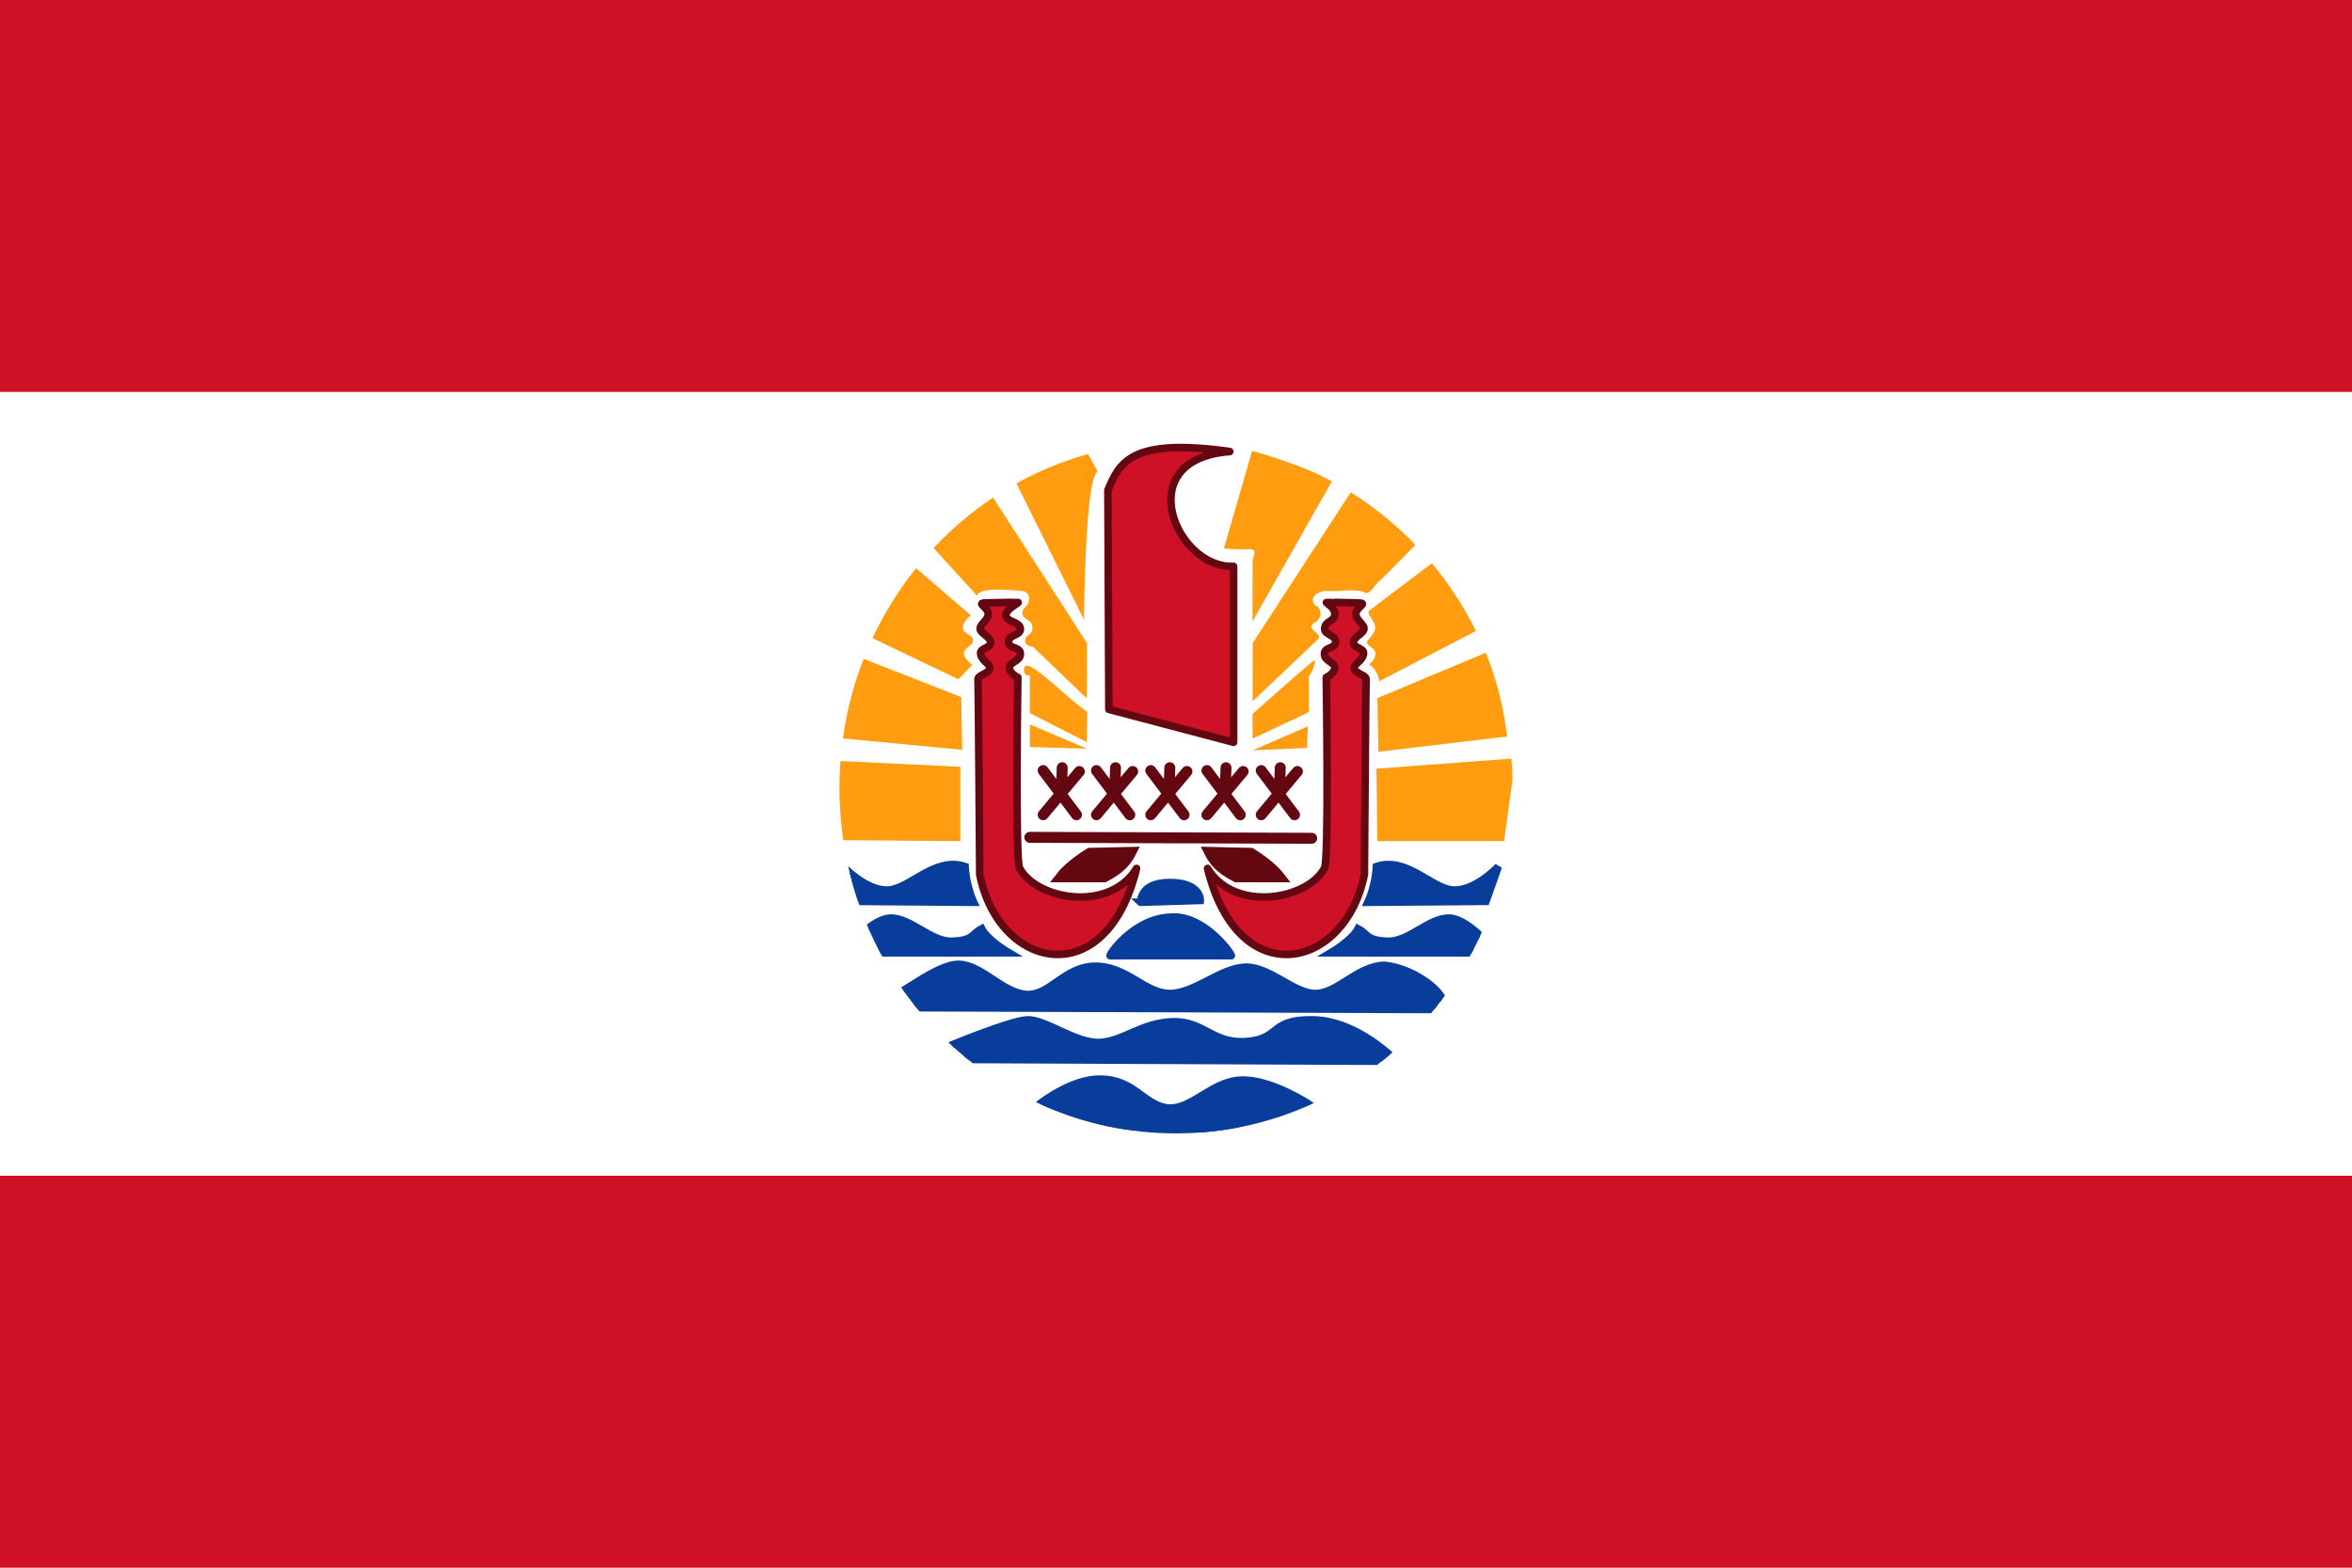
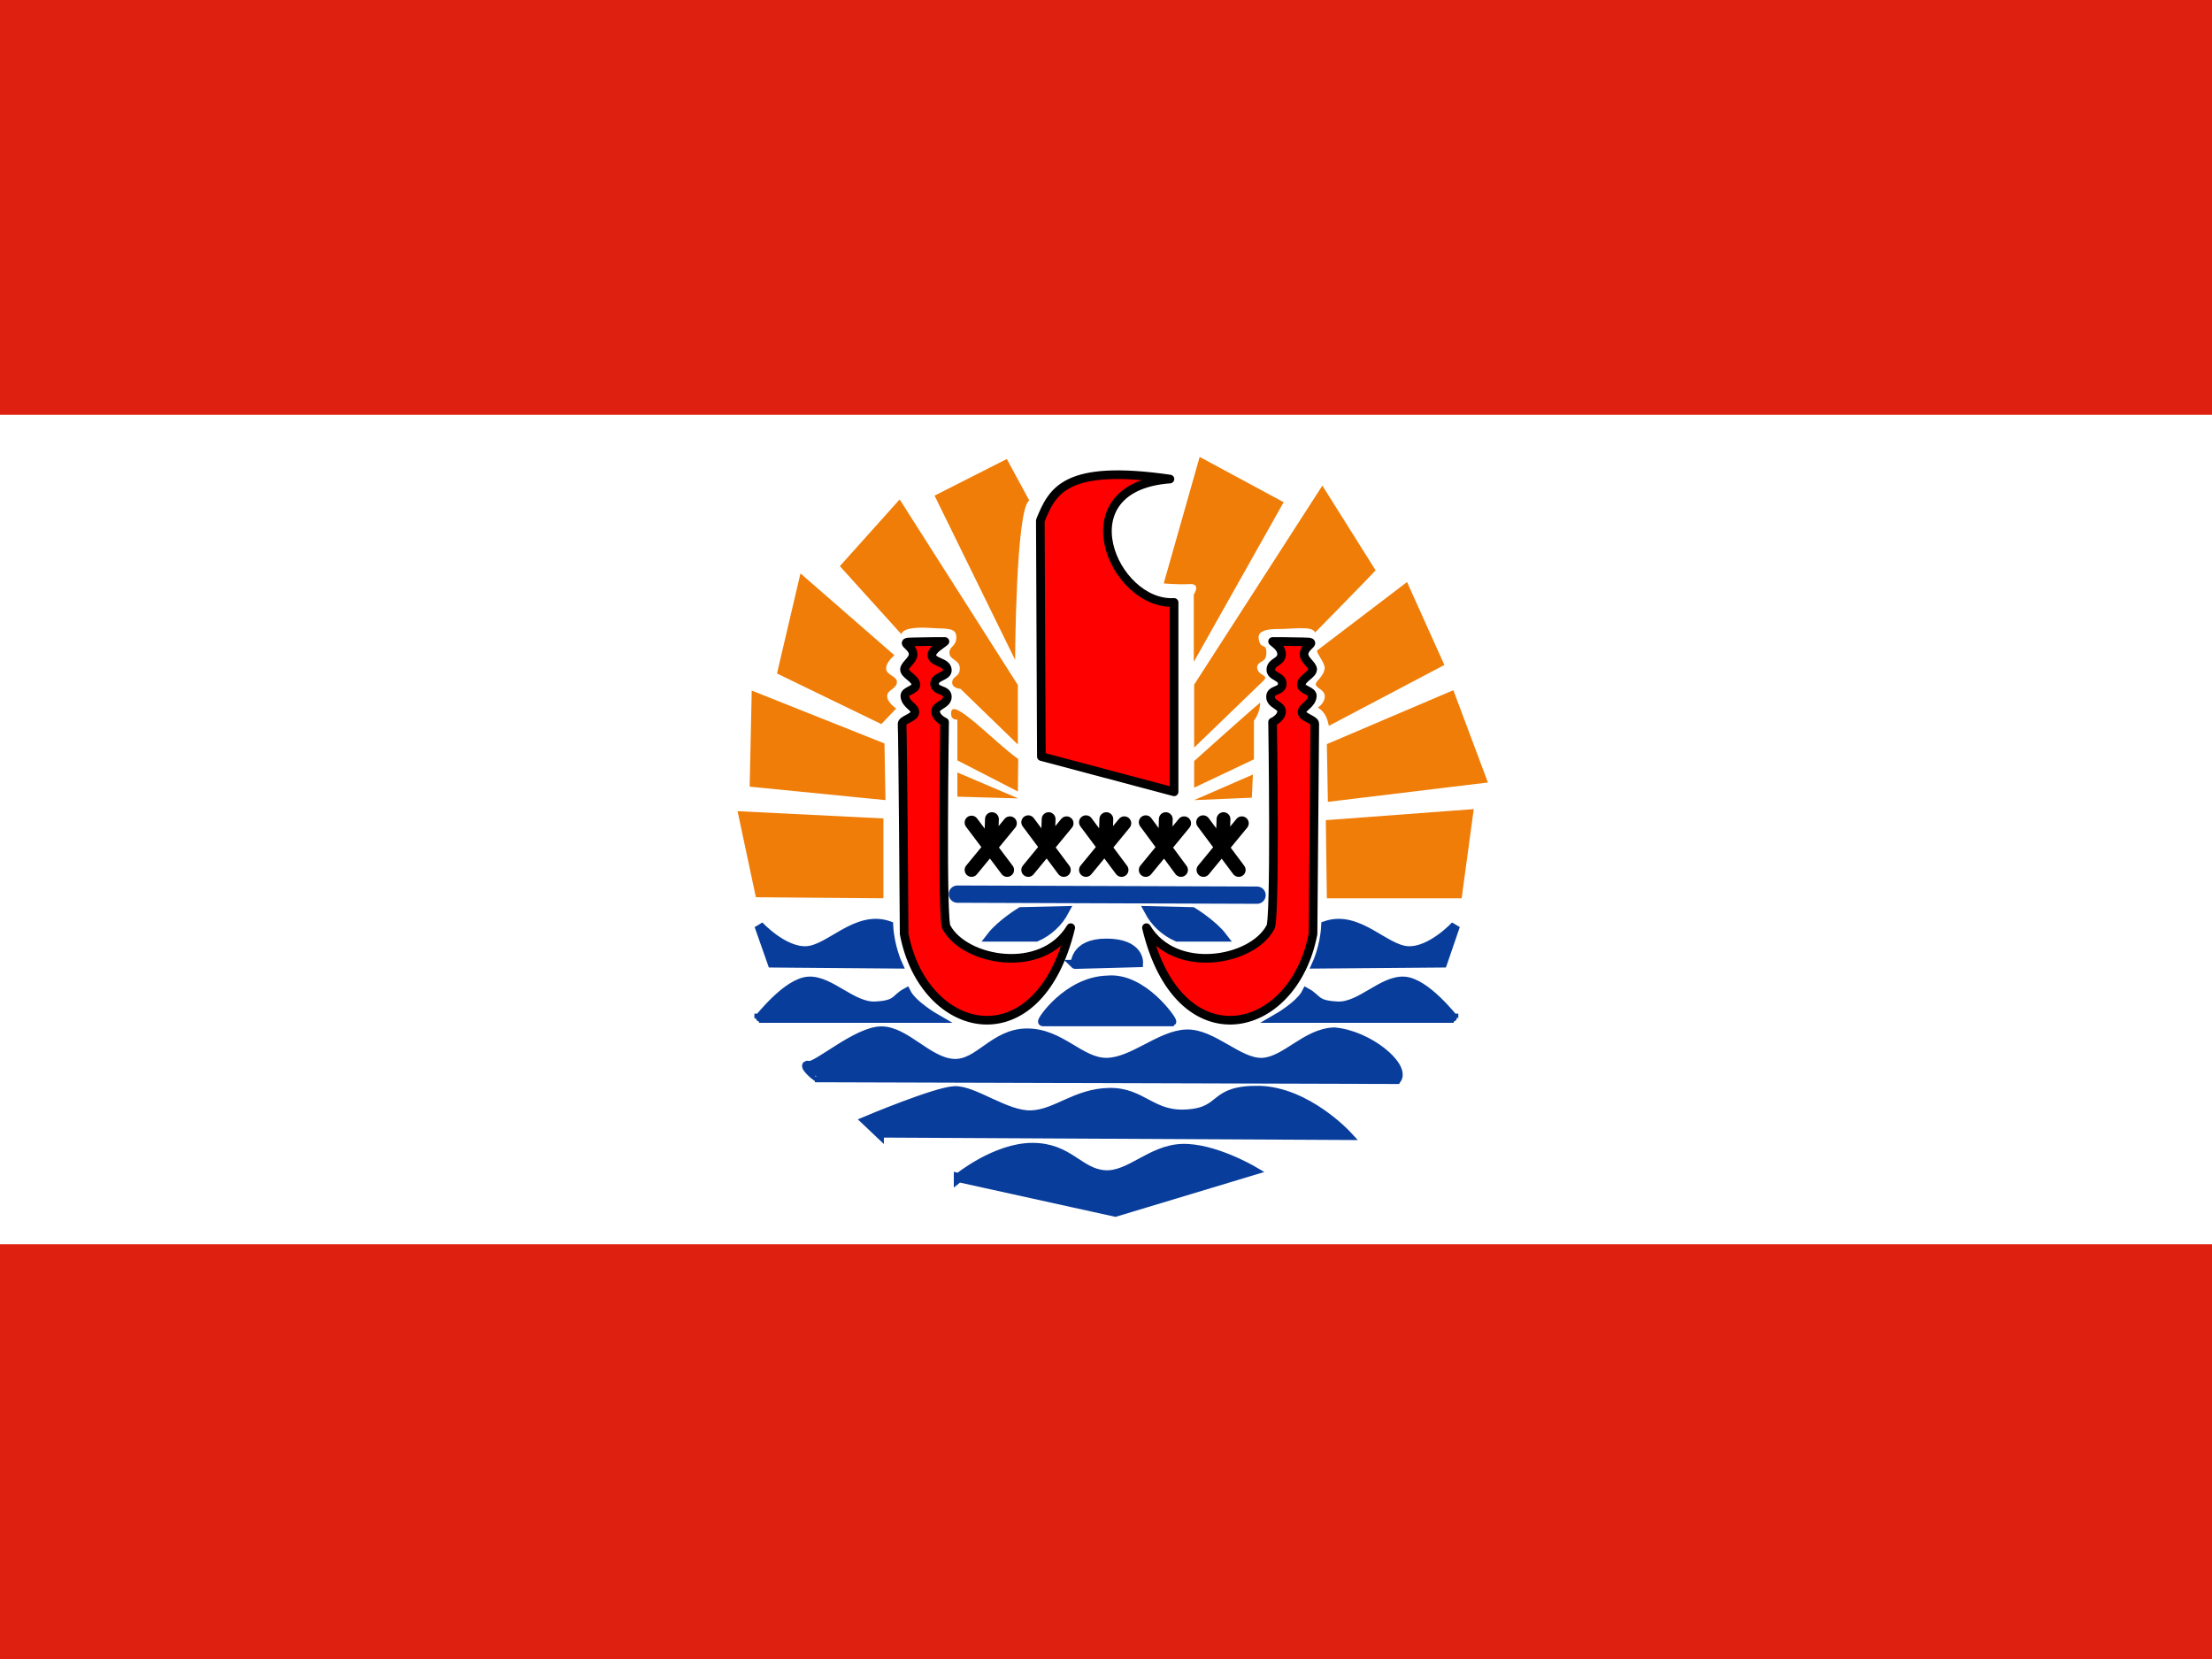
- <svg xmlns="http://www.w3.org/2000/svg" xmlns:xlink="http://www.w3.org/1999/xlink" viewBox="0 0 600 400">
-   <clipPath id="a">
-     <ellipse cx="300" cy="201" rx="85.849" ry="88.189" />
-   </clipPath>
-   <path fill="#ce1126" d="M0 0h600v400H0z" />
-   <path fill="#fff" d="M0 100h600v200H0z" />
-   <g clip-path="url(#a)">
-     <path fill="#ff9c10" d="m277.29 191.02-14.575-.42v-5.762zm-.06-1.68-14.515-7.383v-9.602s-1.7.24-1.458-1.681c.08-4.001 10.667 7.303 16.093 10.984zm-62.86 25.03 30.606.24v-18.966l-34.98-1.67 4.373 20.405zm-1.46-26.17 32.551 3.12-.242-13.443-31.822-12.484zm6.56-26.88 25.021 12.003 3.573-3.686s-2.301-1.567-2.187-3.009c.043-1.458 2.314-1.68 2.358-3.262.041-1.458-2.573-1.633-2.602-3.092-.17-1.581 2.016-3.277 2.016-3.277l-22.591-19.446zm164.21 53.29h-32.307l-.242-18.485 35.464-2.641zm.79-26.7c-.408-3.001-.836-5.994-1.531-8.937a92 92 0 0 0-3.563-11.595c-.106-.278-.265-.534-.375-.812l-27.625 11.562.25 13.688zm-18.88-44.44-16.531 12.5c.027 1.196 1.22 2.116 1.548 3.26.763 1.607-.753 3.027-1.692 4.162-.76 1.047.879 1.58 1.424 2.199 1.2 1.232.154 3.162-1.124 3.879 1.54.92 2.318 2.645 2.656 4.344l24.75-12.875c-2.96-6.236-6.65-12.132-11.03-17.468zm-46.03 47.97 13.845-.6.242-5.523zm-.01-3-.06-6.241s13.116-11.703 15.91-13.864c0 2.4-1.518 4.26-1.518 4.26v9.124zm-85.01-52.57c.242.24 14.718 16.14 14.718 16.14.406-1.507 3.744-1.736 7.144-1.495 3.402.24 6.113-.226 6.113 2.175s-1.726 2.06-1.726 3.74 2.586 1.54 2.586 3.699c0 2.16-1.875 1.72-1.885 3.393-.006 1.383 1.956 1.456 1.956 1.456l13.785 13.205.06-14.105-28.42-44.052-14.33 15.845zm22.74-16.68c.216.64 19.25 38.906 19.25 38.906s.216-35.913 3.46-37.837l-5.406-9.834zm62.13-4.13-7.187 24.844c2.24.267 4.503.339 6.755.214 2.025.174.448 2.072.556 3.195l-.03 15.278 20.312-35.875c-4.67-2.438-9.627-4.248-14.616-5.905a67 67 0 0 0-5.79-1.751m25.28 10.38-25.125 38.625-.031 14.875c5.594-5.322 11.217-10.617 16.794-15.957 1.058-1.499-3.36-2.233-1.152-4.059 2.001-.63 2.34-3.863.233-4.484-1.735-2.548 1.57-3.899 3.654-3.62 2.9.133 5.888-.631 8.725.174 1.561 1.493 3-2.255 4.532-3.099 3.03-3.047 6.063-6.092 9.058-9.173a80.6 80.6 0 0 0-16.688-13.282" />
-     <g fill="#083d9c" stroke="#083d9c" stroke-width="1.932">
-       <path stroke-width="2.057" d="M279.88 275.41c-6.178.349-12.334 4.518-15.219 6.75 5.18 2.267 10.71 4.037 16.594 5.25 9.375 1.574 18.75 1.563 28.125 1.563 1.53-.193 3.045-.411 4.531-.657l19.75-6.656s-9.5-6.271-17.03-6c-7.532.271-12.616 7.638-18.689 7.094-6.072-.544-8.505-7.344-17.25-7.344-.273 0-.539-.015-.812 0z" />
-       <path d="m244.01 270.31 112.23.48s-9.716-10.323-21.134-10.563c-11.417-.241-8.258 4.802-17.003 5.52-8.744.722-10.932-5.28-18.948-5.04-8.015.239-12.632 5.04-18.703 5.282-6.073.24-13.846-6.003-18.462-5.762-4.616.24-21.134 7.202-21.134 7.202l3.158 2.88zm-14.33-13.21 138.46.481c2.186-3.12-6.802-10.563-15.06-11.284-6.804.24-11.66 6.962-17.247 7.203-5.587.24-11.902-6.963-18.219-6.721-6.315.24-12.874 6.721-19.19 6.721-6.315 0-10.931-6.963-18.946-6.963s-11.66 7.682-17.733 7.203-11.418-7.682-17.247-7.682-15.546 8.642-17.489 8.161 2.428 3.602 2.672 2.881zm53.53-13.24 30.908-.018c.24-.24-6.92-10.55-15.449-9.823-9.502.246-15.956 9.841-15.459 9.841zm98.56-.74h-42.294s5.474-3.197 6.966-6.147c2.736 1.475 1.99 2.95 7.464 3.196 5.473.246 10.697-6.146 15.923-5.9 5.224.245 11.941 9.097 11.941 8.851zm-166.67 0h42.294s-5.474-3.197-6.966-6.147c-2.736 1.475-1.99 2.95-7.464 3.196-5.472.246-10.697-6.146-15.923-5.9-5.224.245-11.941 9.097-11.941 8.851zm3.16-13.14 30.121.24s-1.943-4.08-2.185-9.122c-7.776-2.64-14.09 5.761-19.677 6.001s-11.415-6.001-11.415-6.001zm160.81 0-30.122.24s1.944-4.08 2.186-9.122c7.775-2.64 14.09 5.761 19.677 6.001s11.416-6.001 11.416-6.001zm-88.18.24 15.302-.479s.244-4.562-7.773-4.562-7.286 5.282-7.53 5.041z" />
-     </g>
-     <path fill="#ce1126" stroke="#630810" stroke-linejoin="round" stroke-width="1.932" d="m282.87 181 31.823 8.403v-44.895c-14.576.721-26.72-27.368-.972-29.288-25.263-3.601-28.179 2.881-31.093 9.843zm7.07 40.58c-6.921 11.33-25.425 7.97-29.752.06-1.296-.363-.53-48.8-.53-48.8s-2.067-.93-2.163-2.42c-.094-1.504 2.812-1.64 2.812-3.565 0-1.924-2.968-1.17-3.027-3.106.012-1.852 3.168-1.597 3.027-3.308-.167-1.928-3.534-1.643-3.677-3.42-.11-1.413 2.408-2.644 3.108-3.28-.453.023-2.339-.027-2.35-.033l-5.3.107c-3.766.004.064.811.01 2.958-.035 1.403-1.91 2.336-2.078 3.556-.06 1.252 2.683 2.131 2.717 3.634.032 1.34-2.694 1.432-2.596 2.677.17 2.109 2.414 2.573 2.38 3.85-.034 1.274-3.02 1.76-3.028 2.778.104 1.968.432 49.807.432 49.807 4.759 24.37 32.228 30.569 40.015-1.496zm18.11 0c6.922 11.33 25.424 7.97 29.751.06 1.297-.363.53-48.8.53-48.8s2.068-.93 2.163-2.42c.094-1.504-2.63-1.64-2.63-3.565 0-1.924 2.787-1.17 2.845-3.106-.012-1.852-2.925-1.716-2.784-3.428.166-1.928 2.454-1.703 2.584-3.48.109-1.531-1.436-2.464-2.136-3.099.453.022 2.217-.028 2.23-.034l5.299.107c3.766.004-.065.811-.01 2.958.035 1.403 1.91 2.336 2.078 3.556.059 1.252-2.684 2.131-2.718 3.634-.03 1.34 2.695 1.432 2.596 2.678-.17 2.108-2.414 2.572-2.38 3.848s3.021 1.761 3.028 2.779c-.103 1.968-.431 49.807-.431 49.807-4.76 24.37-32.228 30.569-40.015-1.496z" />
-     <g fill="#630810" stroke="#630810" stroke-linecap="round" stroke-width="2.792">
-       <path d="M281.66 223.73c2.673-1.441 5.101-2.88 6.802-6.243l-10.446.24s-4.856 2.882-7.287 6.003zm33.76 0c-2.672-1.441-5.1-2.88-6.801-6.243l10.445.24s4.857 2.882 7.286 6.003zm-52.71-10.08 71.903.24" />
-       <path id="b" d="m266.11 196.61 8.502 11.284m-8.502-.004 9.232-11.043m-4.372-.967-.243 6.962" />
-       <use xlink:href="#b" x="13.604" />
-       <use xlink:href="#b" x="27.45" />
-       <use xlink:href="#b" x="41.782" />
-       <use xlink:href="#b" x="55.628" />
-     </g>
+ <svg xmlns="http://www.w3.org/2000/svg" id="flag-icons-pf" viewBox="0 0 640 480">
+   <defs>
+     <clipPath id="pf-a">
+       <path fill-opacity=".7" d="M0 0h640v480H0z" />
+     </clipPath>
+   </defs>
+   <g clip-path="url(#pf-a)">
+     <path fill="#fff" d="M0 0h640v480H0z" />
+     <path fill="#fff" d="M80 0h480v480H80z" />
+     <path fill="#083d9c" fill-rule="evenodd" stroke="#083d9c" stroke-width="2pt" d="M277.3 340.8s10.8-8.8 21.4-8.8 13.4 7.3 20.8 7.9c7.3.6 13.4-7.3 22.5-7.6s20.5 6.4 20.5 6.4l-39.8 12-45.4-10zm-22.9-13 135.4.7s-11.7-12.7-25.5-13c-13.8-.2-10 6-20.5 6.8-10.6.9-13.2-6.4-22.9-6.2s-15.2 6.2-22.5 6.5-16.7-7.3-22.3-7-25.5 8.7-25.5 8.7l3.8 3.6zm-17.3-16 167 .5c2.7-3.8-8.2-12.9-18.1-13.7-8.2.3-14 8.5-20.8 8.8s-14.4-8.5-22-8.2-15.5 8.2-23.1 8.2-13.2-8.5-22.9-8.5-14 9.3-21.4 8.8-13.8-9.4-20.8-9.4-18.7 10.5-21 10c-2.4-.7 2.9 4.3 3.1 3.4z" />
+     <path fill="red" fill-rule="evenodd" stroke="#000" stroke-linejoin="round" stroke-width="2.5" d="m301.3 218.9 38.4 10.2v-54.8c-17.6 1-32.2-33.4-1.2-35.7-30.5-4.4-34 3.5-37.5 12z" />
+     <path fill="#083d9c" fill-rule="evenodd" stroke="#083d9c" stroke-linecap="round" stroke-width="5" d="m277 258.7 86.7.3" />
+     <path fill="none" stroke="#000" stroke-linecap="round" stroke-width="4" d="m281.1 238 10.3 13.7m-10.3 0 11.1-13.5M287 237l-.3 8.5m10.8-7.6 10.3 13.8m-10.3 0 11.1-13.5m-5.2-1.2-.3 8.5m11.1-7.6 10.3 13.8m-10.3 0 11.1-13.5m-5.2-1.2-.3 8.5m11.7-7.6 10.2 13.8m-10.2 0 11.1-13.5m-5.3-1.2-.2 8.5m11-7.6 10.3 13.8m-10.2 0 11.1-13.5M354 237l-.3 8.5" />
+     <path fill="#ef7d08" fill-rule="evenodd" d="m218.7 259.6 36.9.3v-23.1l-42.2-2.1zm-1.8-32 39.3 3.9-.3-16.4-38.4-15.3-.6 27.9zm8-32.7 30.1 14.6 4.3-4.5s-2.8-1.9-2.6-3.7c0-1.7 2.8-2 2.8-4 0-1.7-3-2-3.1-3.7-.2-2 2.4-4 2.4-4l-27.2-23.7-6.8 29zm198 65h-39l-.3-22.6 42.8-3.2zM384.2 232l46.3-5.6-10-26.7-36.6 15.6zm33.7-39.6L384.5 210c-.5-2-.9-3.8-3.2-5.3 0 0 2-1.2 2-3.2s-2.6-2.4-2.6-3.5 2.4-2.2 2.6-4.9c-.3-1.8-2.6-4.4-2.2-4.9l26-19.8zm-72.4 39.1 16.7-.7.3-6.7zm-51-.5-17.5-.5v-7l17.6 7.5zm0-2-17.5-9v-11.8s-2 .3-1.8-2c.1-4.9 12.9 8.9 19.4 13.4zm51-1.1v-7.7s15.8-14.2 19.1-16.9c0 3-1.8 5.2-1.8 5.2v11.2zM243 163.8l17.8 19.7c.4-1.8 4.5-2.1 8.6-1.8s7.3-.3 7.3 2.6-2 2.5-2 4.6 3 1.9 3 4.5-2.2 2.1-2.2 4.1c0 1.7 2.4 1.8 2.4 1.8l16.6 16.1v-17.2l-34.2-53.7zm27.4-20.4 23.3 47.5s.2-43.8 4.1-46.1l-6.5-12zm101 1.9-26 46.2V172s2.2-3.2-1.2-3-7.5-.2-7.5-.2l10.4-36.6zM398 165c-.3.5-17.5 18-17.5 18-.8-2-6-1-11-1s-5.6 1.6-5.3 2.9c.5 3.3 2.2.8 2.2 4 0 3.1-2.4 2-2.7 4.2.3 2.7 3.8 2 1.7 4l-19.9 19.2v-18.2l37.1-57.6z" />
+     <path fill="red" fill-rule="evenodd" stroke="#000" stroke-linejoin="round" stroke-width="2.5" d="M309.8 268.4c-8.3 13.8-30.6 9.7-35.9 0-1.5-.4-.6-59.5-.6-59.5s-2.5-1.1-2.6-3 3.4-2 3.4-4.3-3.6-1.4-3.7-3.8c0-2.2 3.9-2 3.7-4-.2-2.4-4.3-2-4.5-4.2 0-1.7 3-3.2 3.8-4h-2.8l-6.4.1c-4.6 0 0 1 0 3.6 0 1.7-2.3 2.9-2.5 4.3-.1 1.6 3.2 2.6 3.3 4.5 0 1.6-3.3 1.7-3.2 3.3.2 2.5 3 3.1 2.9 4.7 0 1.5-3.6 2.1-3.7 3.3.2 2.4.6 60.8.6 60.8 5.7 29.8 38.8 37.3 48.2-1.8zm21.9 0c8.3 13.8 30.6 9.7 35.8 0 1.6-.4.7-59.5.7-59.5s2.5-1.1 2.6-3-3.2-2-3.2-4.3 3.4-1.4 3.4-3.8c0-2.2-3.5-2-3.3-4.2s3-2 3.1-4.2c.1-1.9-1.7-3-2.6-3.8h2.7l6.4.1c4.5 0 0 1 0 3.6 0 1.7 2.3 2.9 2.5 4.3 0 1.6-3.2 2.6-3.3 4.5 0 1.6 3.3 1.7 3.2 3.3-.2 2.5-3 3.1-3 4.7.1 1.5 3.7 2.1 3.7 3.3l-.5 60.8c-5.7 29.8-38.9 37.3-48.2-1.8z" />
+     <path fill="#083d9c" fill-rule="evenodd" stroke="#083d9c" stroke-width="2pt" d="M301.7 295.6H339c.3-.3-8.4-13-18.6-12-11.5.3-19.3 12-18.7 12zm118.9-1h-51s6.6-3.8 8.4-7.4c3.3 1.8 2.4 3.6 9 3.9s12.9-7.5 19.2-7.2 14.4 11 14.4 10.8zm-201 0h51s-6.6-3.8-8.4-7.4c-3.3 1.8-2.4 3.6-9 3.9s-13-7.5-19.2-7.2c-6.3.3-14.4 11-14.4 10.8zm3.8-16 36.3.3s-2.3-5-2.6-11.1c-9.4-3.2-17 7-23.8 7.3-6.7.3-13.7-7.3-13.7-7.3zm194 0-36.4.3s2.3-5 2.6-11.1c9.4-3.2 17 7 23.8 7.3 6.7.3 13.7-7.3 13.7-7.3zM311 279l18.4-.5s.3-5.6-9.3-5.6-8.8 6.4-9.1 6.1zm-11.2-7.9a17 17 0 0 0 8.2-7.6l-12.6.3s-5.8 3.5-8.7 7.3zm40.8 0a17 17 0 0 1-8.2-7.6l12.6.3s5.8 3.5 8.7 7.3z" />
+     <path fill="#de2010" fill-rule="evenodd" d="M-40 360h720v120H-40zm0-360h720v120H-40z" />
  </g>
</svg>
